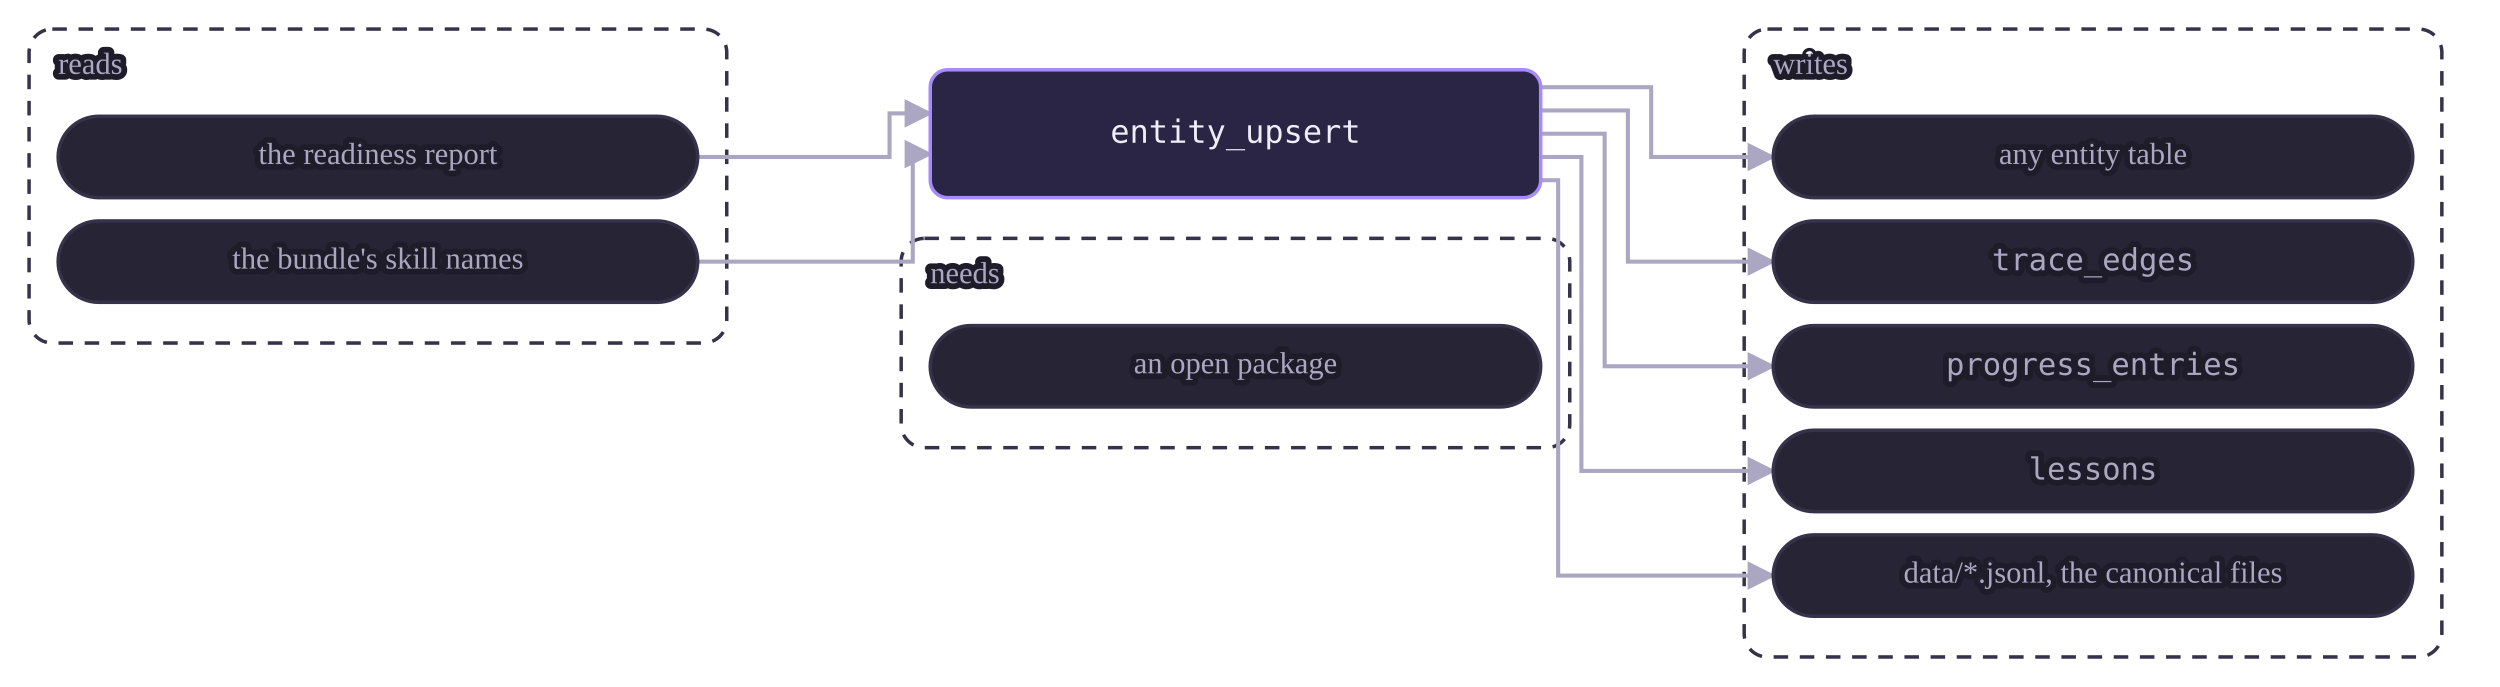
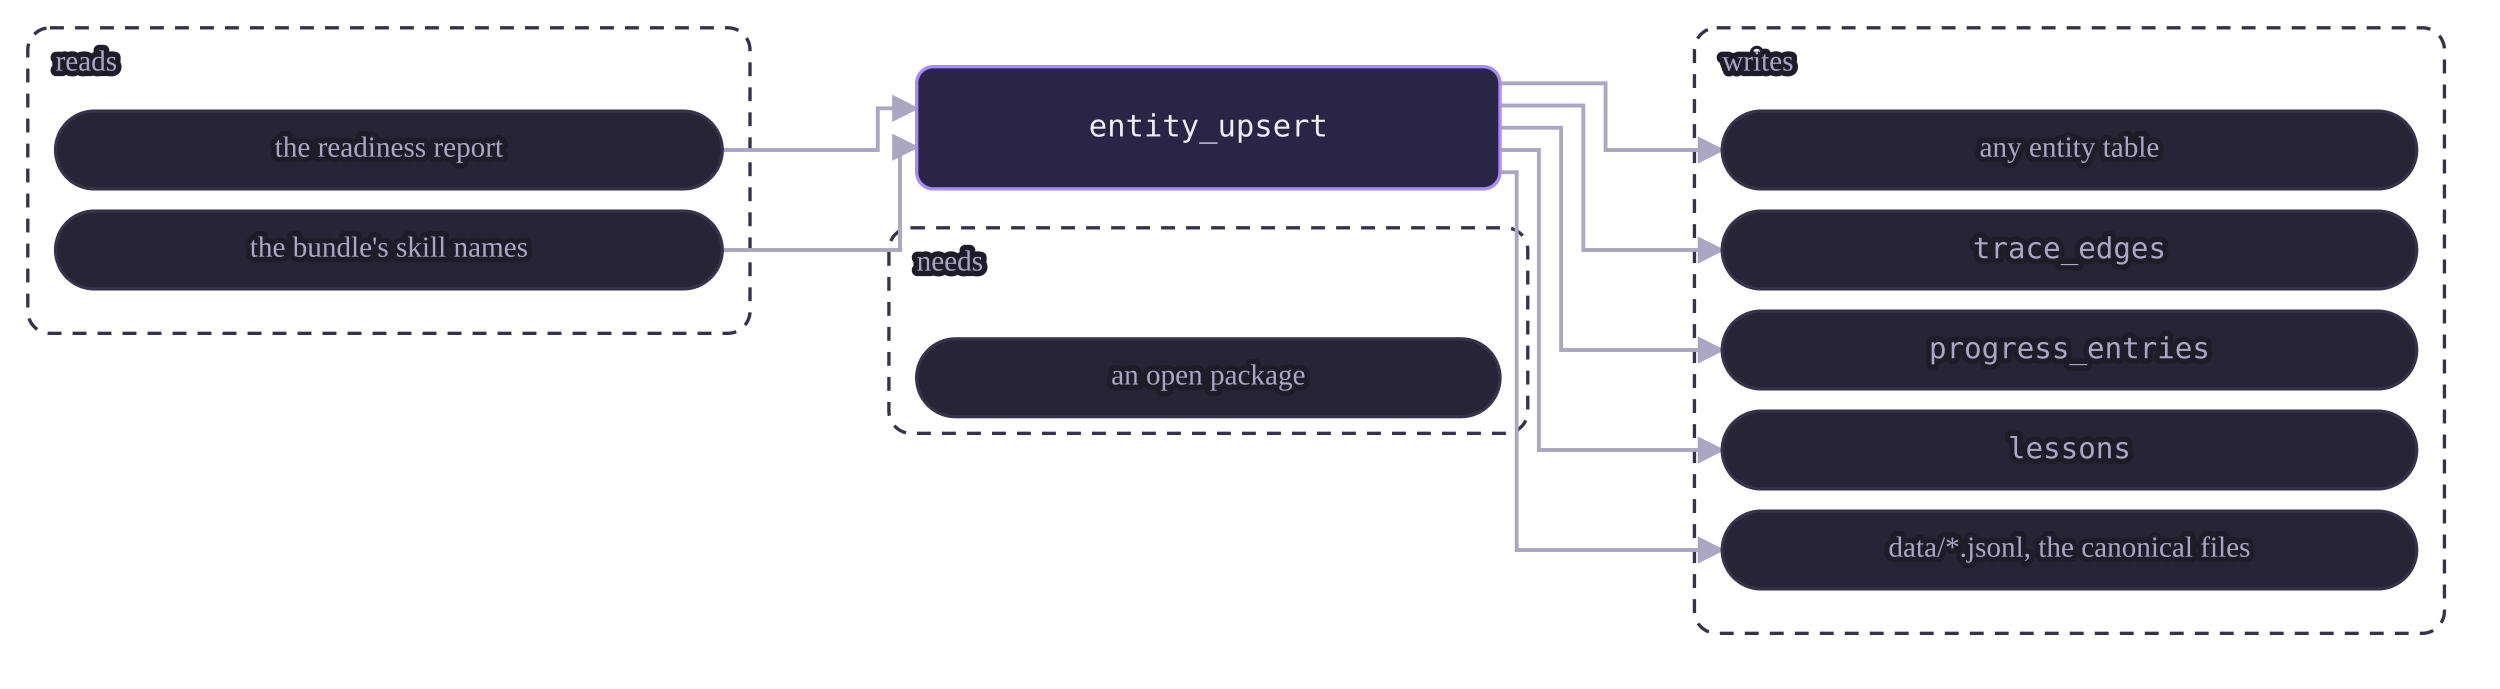
- <svg xmlns="http://www.w3.org/2000/svg" class="dia" lang="en" viewBox="0 0 860 236" width="860" height="236" role="img" aria-label="What the tool needs before it runs, what it reads, and what it writes. Every claim is pinned to a line of the server.">
+ <svg xmlns="http://www.w3.org/2000/svg" class="dia" lang="en" viewBox="0 0 900 248" width="900" height="248" role="img" aria-label="What the tool needs before it runs, what it reads, and what it writes. Every claim is pinned to a line of the server.">
  <style>svg{font-family:Georgia, "Times New Roman", serif;color:#efedf7;direction:ltr}text{fill:currentColor}.box{fill:#272435;stroke:#35324a;stroke-width:1.2}.box.acc{fill:#2a2545;stroke:#a78bfa}.box.good{fill:#23322e;stroke:#3fb950}.box.bad{fill:#38222d;stroke:#f85149}.box.warn{fill:#3a312c;stroke:#e3b341}.box.frame{fill:none;stroke:#35324a;stroke-dasharray:5 4}.frame .lbl{fill:#aba7c2}.edge{fill:none;stroke:#aba7c2;stroke-width:1.4}.edge.acc{stroke:#a78bfa;stroke-width:1.8}.edge.loop{stroke-dasharray:4 3}.lbl{font-size:12px}.lbl.small{font-size:10.5px;fill:#aba7c2;paint-order:stroke fill;stroke:#1e1c29;stroke-width:4px;stroke-linejoin:round}.lbl.strong{font-weight:600;font-size:13px}.num{font-family:Consolas, Menlo, monospace;font-size:11px;direction:ltr;unicode-bidi:isolate}.arrow{fill:#aba7c2}.arrow.acc{fill:#a78bfa}</style>
  <defs>
    <marker id="ar-fx-entity_upsert-en" viewBox="0 0 10 10" refX="9" refY="5" markerWidth="7" markerHeight="7" orient="auto-start-reverse">
      <path d="M0 0L10 5L0 10z" class="arrow" />
    </marker>
    <marker id="ara-fx-entity_upsert-en" viewBox="0 0 10 10" refX="9" refY="5" markerWidth="7" markerHeight="7" orient="auto-start-reverse">
      <path d="M0 0L10 5L0 10z" class="arrow acc" />
    </marker>
  </defs>
  <g class="frame">
-     <rect class="box frame" x="10.0" y="10" width="240" height="108" rx="8" />
+     <rect class="box frame" x="10.0" y="10" width="260" height="110" rx="8" />
    <text class="lbl small" x="20.0" y="23.0" text-anchor="start" dominant-baseline="middle">reads</text>
  </g>
  <g class="frame">
-     <rect class="box frame" x="600.0" y="10" width="240" height="216" rx="8" />
-     <text class="lbl small" x="610.0" y="23.0" text-anchor="start" dominant-baseline="middle">writes</text>
+     <rect class="box frame" x="610.0" y="10" width="270" height="218" rx="8" />
+     <text class="lbl small" x="620.0" y="23.0" text-anchor="start" dominant-baseline="middle">writes</text>
  </g>
  <g class="frame">
-     <rect class="box frame" x="310.0" y="82" width="230" height="72" rx="8" />
-     <text class="lbl small" x="320.0" y="95.0" text-anchor="start" dominant-baseline="middle">needs</text>
+     <rect class="box frame" x="320.0" y="82" width="230" height="74" rx="8" />
+     <text class="lbl small" x="330.0" y="95.0" text-anchor="start" dominant-baseline="middle">needs</text>
  </g>
-   <path class="edge  draw" marker-end="url(#ar-fx-entity_upsert-en)" d="M240.0 54.0 L306.0 54.0 L306.0 39.0 L320.0 39.0" />
-   <path class="edge  draw" marker-end="url(#ar-fx-entity_upsert-en)" d="M240.0 90.0 L314.0 90.0 L314.0 53.0 L320.0 53.0" />
-   <path class="edge  draw" marker-end="url(#ar-fx-entity_upsert-en)" d="M530.0 30.0 L568.0 30.0 L568.0 54.0 L610.0 54.0" />
-   <path class="edge  draw" marker-end="url(#ar-fx-entity_upsert-en)" d="M530.0 38.0 L560.0 38.0 L560.0 90.0 L610.0 90.0" />
-   <path class="edge  draw" marker-end="url(#ar-fx-entity_upsert-en)" d="M530.0 46.0 L552.0 46.0 L552.0 126.0 L610.0 126.0" />
-   <path class="edge  draw" marker-end="url(#ar-fx-entity_upsert-en)" d="M530.0 54.0 L544.0 54.0 L544.0 162.0 L610.0 162.0" />
-   <path class="edge  draw" marker-end="url(#ar-fx-entity_upsert-en)" d="M530.0 62.0 L536.0 62.0 L536.0 198.0 L610.0 198.0" />
+   <path class="edge  draw" marker-end="url(#ar-fx-entity_upsert-en)" d="M260.0 54.0 L316.0 54.0 L316.0 39.0 L330.0 39.0" />
+   <path class="edge  draw" marker-end="url(#ar-fx-entity_upsert-en)" d="M260.0 90.0 L324.0 90.0 L324.0 53.0 L330.0 53.0" />
+   <path class="edge  draw" marker-end="url(#ar-fx-entity_upsert-en)" d="M540.0 30.0 L578.0 30.0 L578.0 54.0 L620.0 54.0" />
+   <path class="edge  draw" marker-end="url(#ar-fx-entity_upsert-en)" d="M540.0 38.0 L570.0 38.0 L570.0 90.0 L620.0 90.0" />
+   <path class="edge  draw" marker-end="url(#ar-fx-entity_upsert-en)" d="M540.0 46.0 L562.0 46.0 L562.0 126.0 L620.0 126.0" />
+   <path class="edge  draw" marker-end="url(#ar-fx-entity_upsert-en)" d="M540.0 54.0 L554.0 54.0 L554.0 162.0 L620.0 162.0" />
+   <path class="edge  draw" marker-end="url(#ar-fx-entity_upsert-en)" d="M540.0 62.0 L546.0 62.0 L546.0 198.0 L620.0 198.0" />
+   <g data-key="l0">
+     <rect class="box pill" x="20.0" y="40" width="240" height="28" rx="14.0" />
+     <text class="lbl small" x="140.0" y="54.0" text-anchor="middle" dominant-baseline="middle">the readiness report</text>
+   </g>
+   <g data-key="l1">
+     <rect class="box pill" x="20.0" y="76" width="240" height="28" rx="14.0" />
+     <text class="lbl small" x="140.0" y="90.0" text-anchor="middle" dominant-baseline="middle">the bundle's skill names</text>
+   </g>
  <g data-key="r0">
-     <rect class="box pill" x="20.0" y="40" width="220" height="28" rx="14.0" />
-     <text class="lbl small" x="130.0" y="54.0" text-anchor="middle" dominant-baseline="middle">the readiness report</text>
+     <rect class="box pill" x="620.0" y="40" width="250" height="28" rx="14.0" />
+     <text class="lbl small" x="745.0" y="54.0" text-anchor="middle" dominant-baseline="middle">any entity table</text>
  </g>
  <g data-key="r1">
-     <rect class="box pill" x="20.0" y="76" width="220" height="28" rx="14.0" />
-     <text class="lbl small" x="130.0" y="90.0" text-anchor="middle" dominant-baseline="middle">the bundle's skill names</text>
+     <rect class="box pill" x="620.0" y="76" width="250" height="28" rx="14.0" />
+     <text class="lbl num small" x="745.0" y="90.0" text-anchor="middle" dominant-baseline="middle" style="direction:ltr;unicode-bidi:isolate">trace_edges</text>
  </g>
-   <g data-key="w0">
-     <rect class="box pill" x="610.0" y="40" width="220" height="28" rx="14.0" />
-     <text class="lbl small" x="720.0" y="54.0" text-anchor="middle" dominant-baseline="middle">any entity table</text>
+   <g data-key="r2">
+     <rect class="box pill" x="620.0" y="112" width="250" height="28" rx="14.0" />
+     <text class="lbl num small" x="745.0" y="126.0" text-anchor="middle" dominant-baseline="middle" style="direction:ltr;unicode-bidi:isolate">progress_entries</text>
  </g>
-   <g data-key="w1">
-     <rect class="box pill" x="610.0" y="76" width="220" height="28" rx="14.0" />
-     <text class="lbl num small" x="720.0" y="90.0" text-anchor="middle" dominant-baseline="middle" style="direction:ltr;unicode-bidi:isolate">trace_edges</text>
+   <g data-key="r3">
+     <rect class="box pill" x="620.0" y="148" width="250" height="28" rx="14.0" />
+     <text class="lbl num small" x="745.0" y="162.0" text-anchor="middle" dominant-baseline="middle" style="direction:ltr;unicode-bidi:isolate">lessons</text>
  </g>
-   <g data-key="w2">
-     <rect class="box pill" x="610.0" y="112" width="220" height="28" rx="14.0" />
-     <text class="lbl num small" x="720.0" y="126.0" text-anchor="middle" dominant-baseline="middle" style="direction:ltr;unicode-bidi:isolate">progress_entries</text>
+   <g data-key="r4">
+     <rect class="box pill" x="620.0" y="184" width="250" height="28" rx="14.0" />
+     <text class="lbl small" x="745.0" y="198.0" text-anchor="middle" dominant-baseline="middle">data/*.jsonl, the canonical files</text>
  </g>
-   <g data-key="w3">
-     <rect class="box pill" x="610.0" y="148" width="220" height="28" rx="14.0" />
-     <text class="lbl num small" x="720.0" y="162.0" text-anchor="middle" dominant-baseline="middle" style="direction:ltr;unicode-bidi:isolate">lessons</text>
+   <g data-key="hub">
+     <rect class="box acc strong" x="330.0" y="24" width="210" height="44" rx="6" />
+     <text class="lbl num" x="435.0" y="46.0" text-anchor="middle" dominant-baseline="middle" style="direction:ltr;unicode-bidi:isolate">entity_upsert</text>
  </g>
-   <g data-key="w4">
-     <rect class="box pill" x="610.0" y="184" width="220" height="28" rx="14.0" />
-     <text class="lbl small" x="720.0" y="198.0" text-anchor="middle" dominant-baseline="middle">data/*.jsonl, the canonical files</text>
-   </g>
-   <g data-key="tool">
-     <rect class="box acc strong" x="320.0" y="24" width="210" height="44" rx="6" />
-     <text class="lbl num" x="425.0" y="46.0" text-anchor="middle" dominant-baseline="middle" style="direction:ltr;unicode-bidi:isolate">entity_upsert</text>
-   </g>
-   <g data-key="n0">
-     <rect class="box pill" x="320.0" y="112" width="210" height="28" rx="14.0" />
-     <text class="lbl small" x="425.0" y="126.0" text-anchor="middle" dominant-baseline="middle">an open package</text>
+   <g data-key="b0">
+     <rect class="box pill" x="330.0" y="122" width="210" height="28" rx="14.0" />
+     <text class="lbl small" x="435.0" y="136.0" text-anchor="middle" dominant-baseline="middle">an open package</text>
  </g>
</svg>
